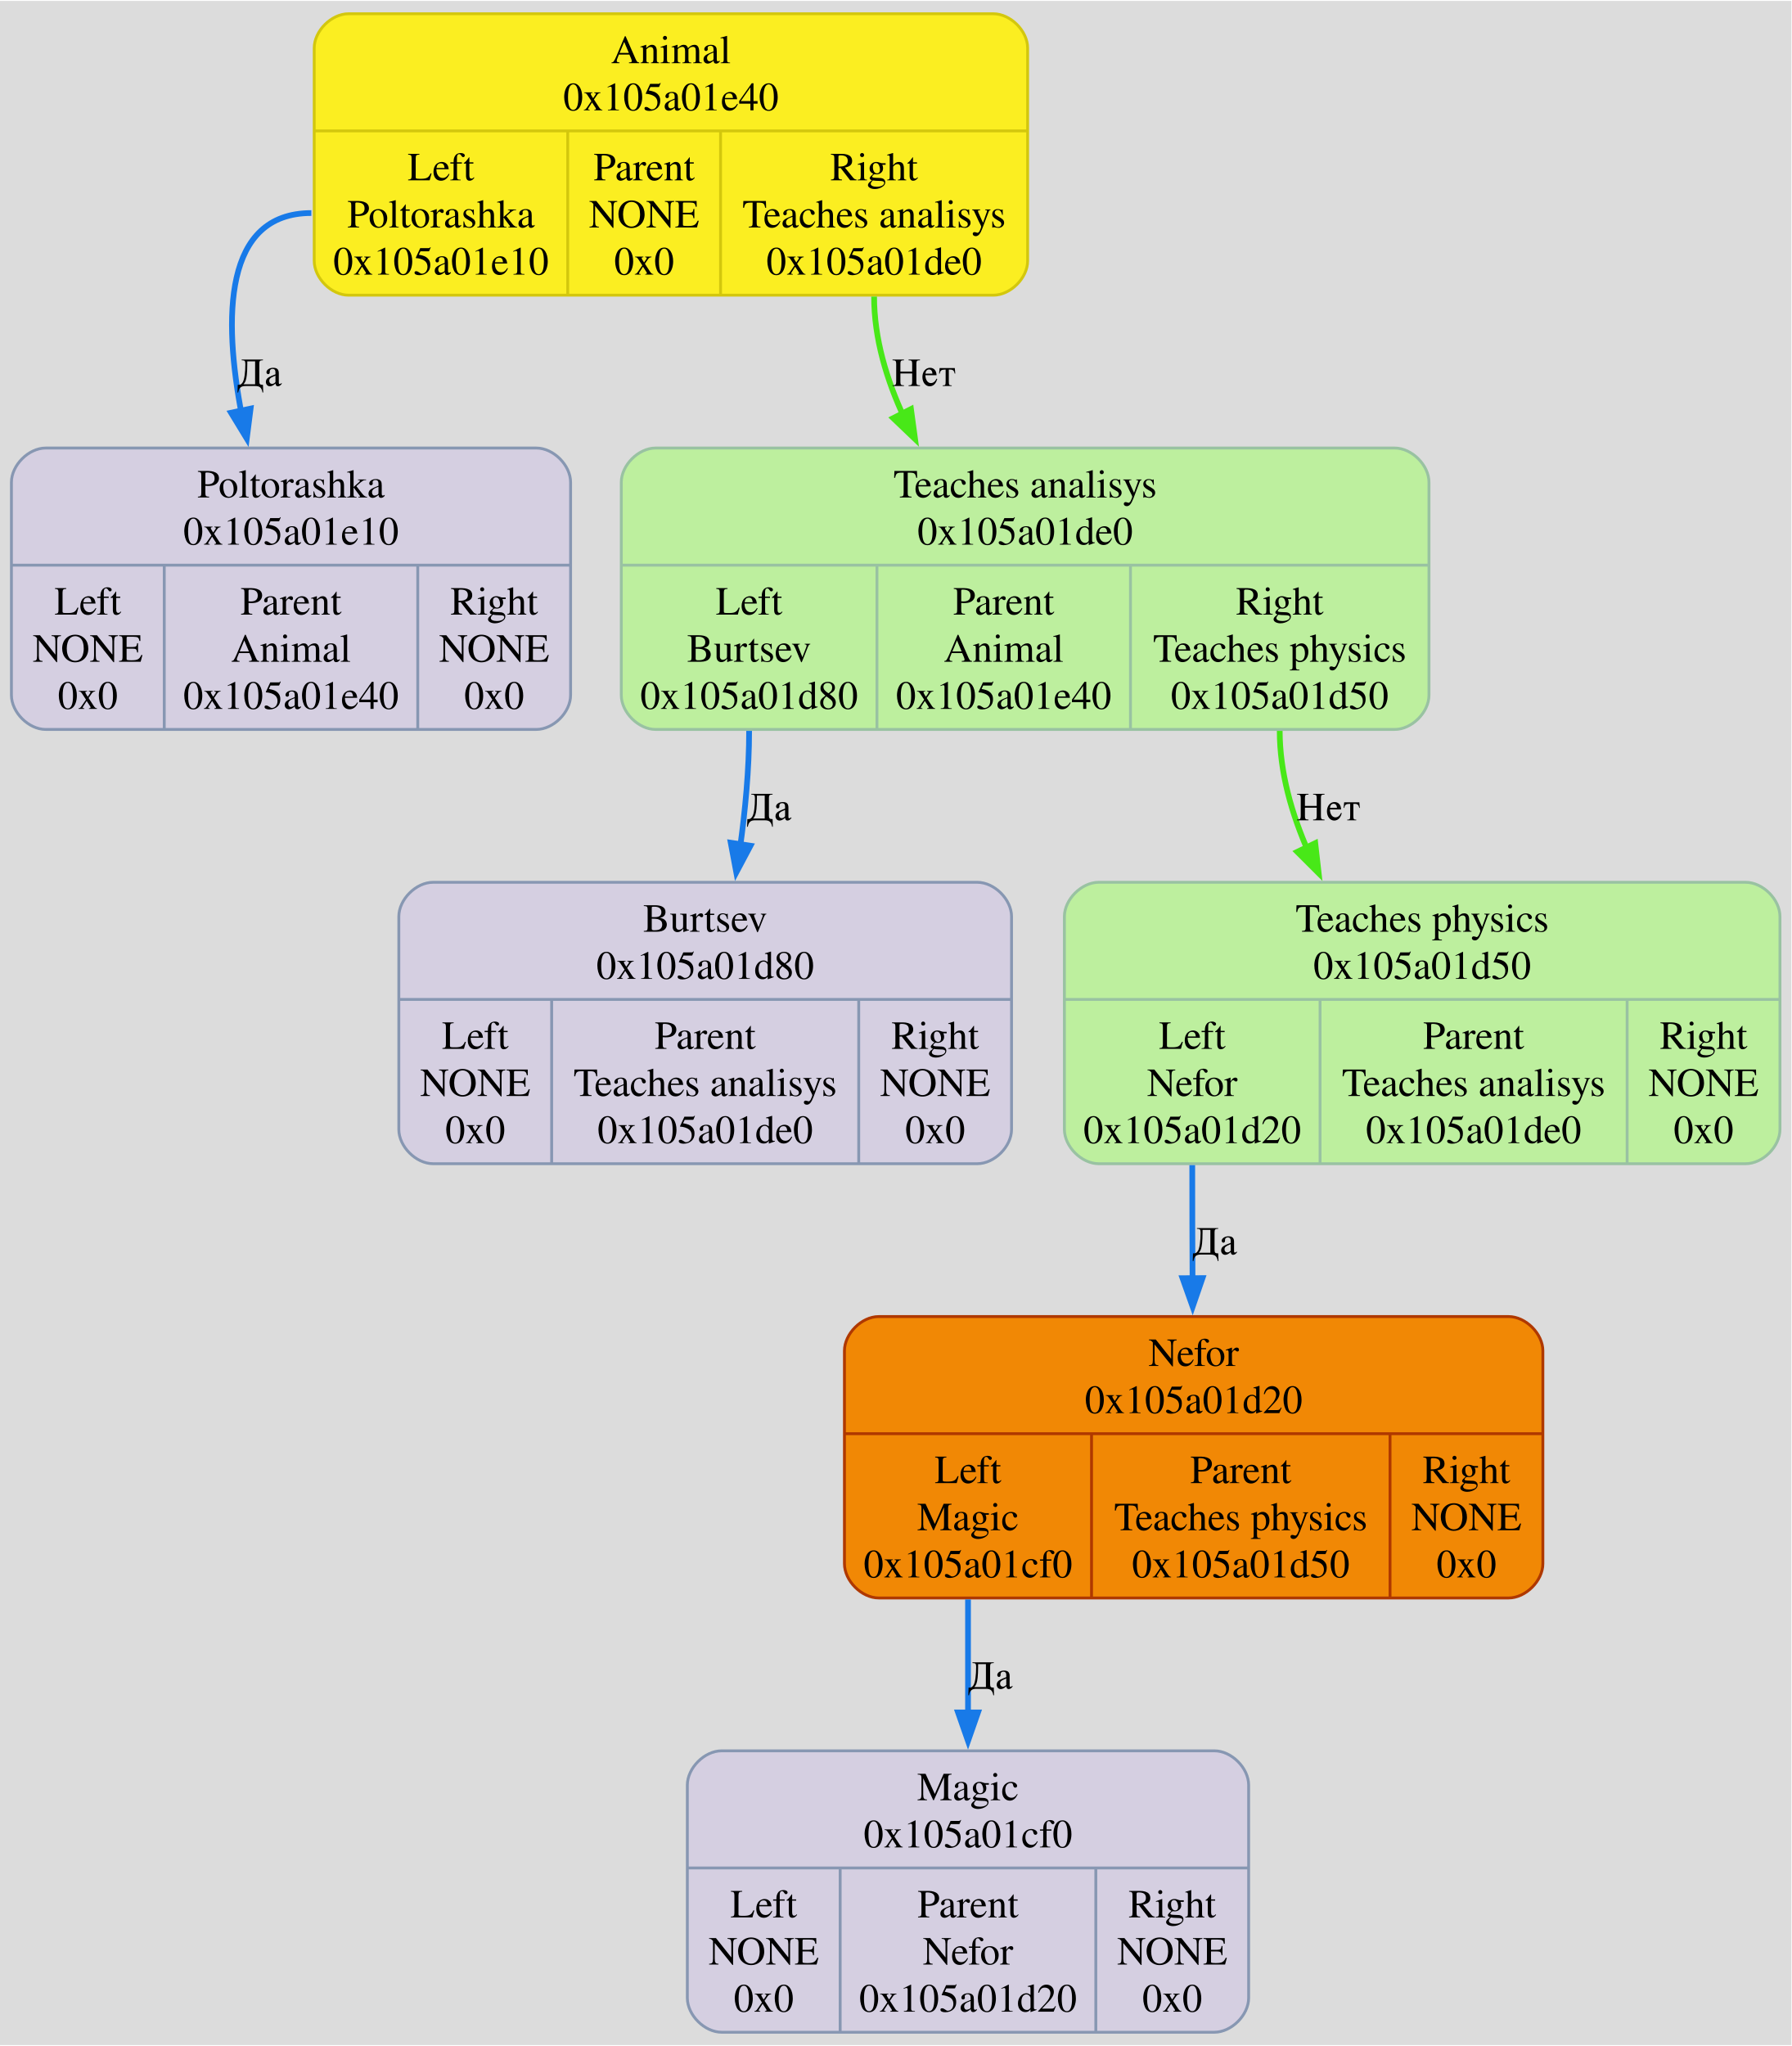
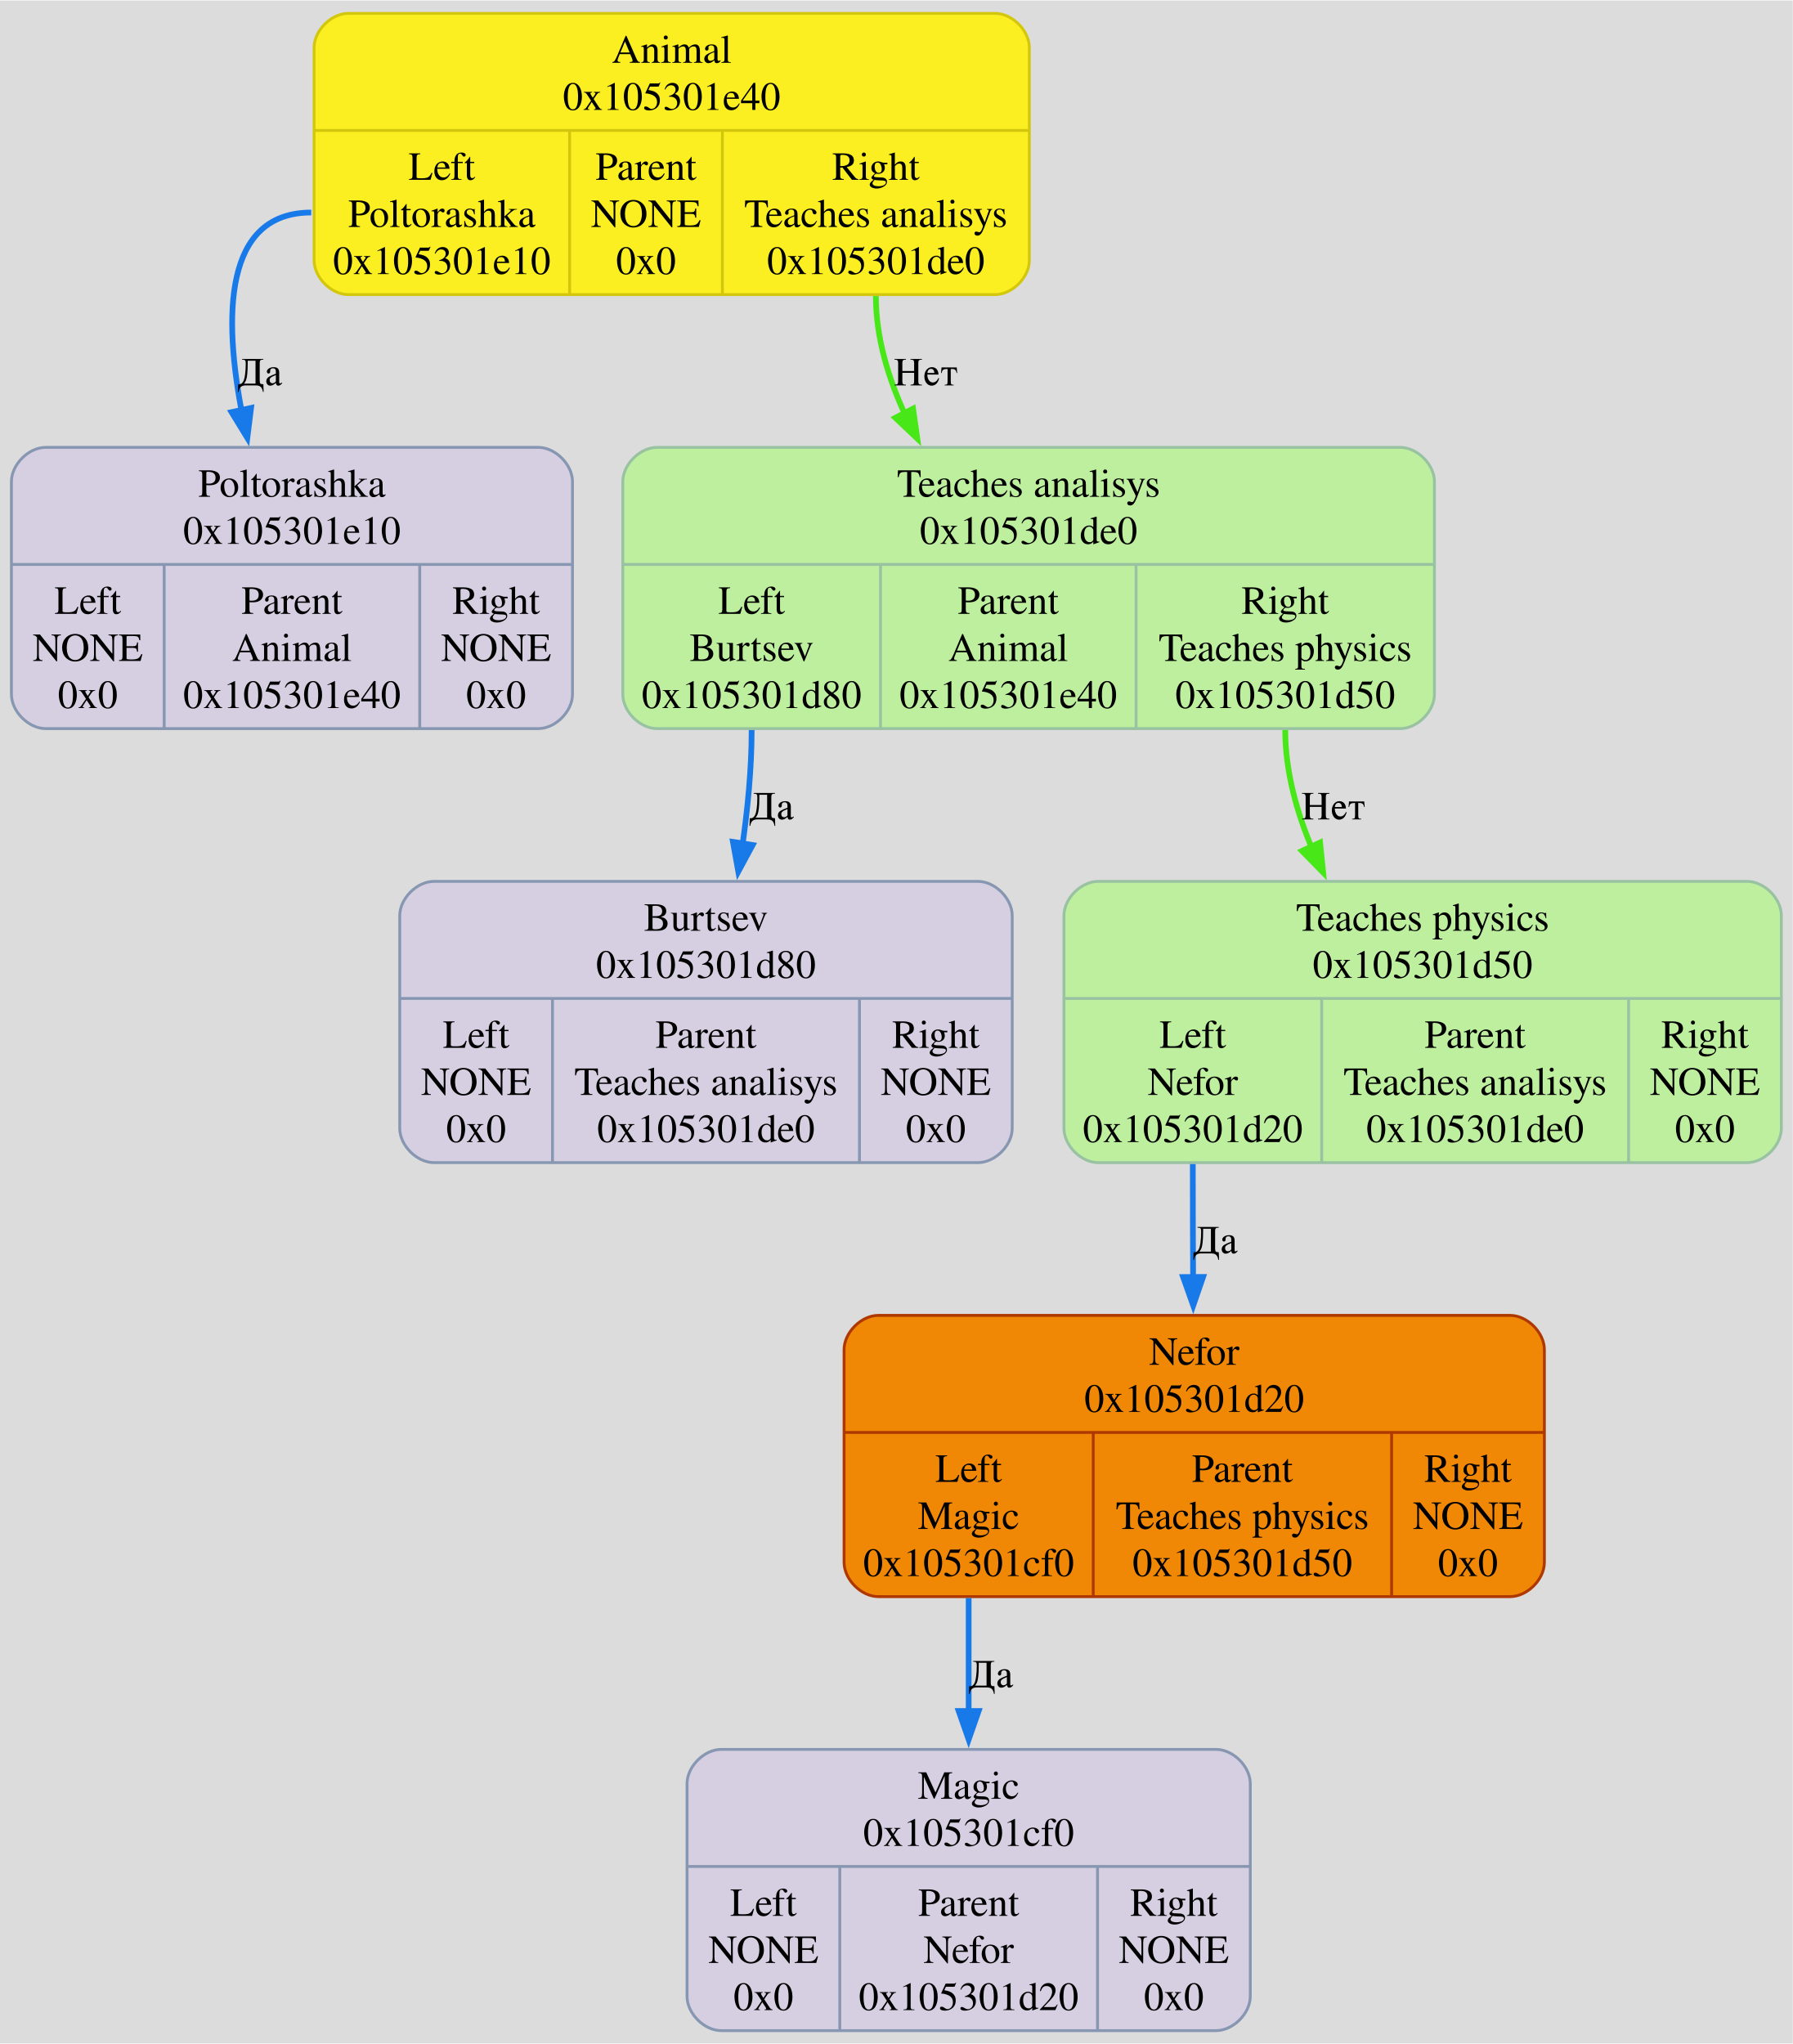
- <svg xmlns="http://www.w3.org/2000/svg" width="627pt" height="716pt" viewBox="0.00 0.00 627.12 715.50">
+ <svg xmlns="http://www.w3.org/2000/svg" width="628pt" height="716pt" viewBox="0.00 0.00 627.88 715.50">
  <g id="graph0" class="graph" transform="scale(1 1) rotate(0) translate(4 711.5)">
-     <polygon fill="#dcdcdc" stroke="none" points="-4,4 -4,-711.5 623.12,-711.5 623.12,4 -4,4" />
+     <polygon fill="#dcdcdc" stroke="none" points="-4,4 -4,-711.5 623.88,-711.5 623.88,4 -4,4" />
    <g id="node1" class="node">
-       <path fill="#fbee21" stroke="#d3c70d" d="M118,-608.5C118,-608.5 343.75,-608.5 343.75,-608.5 349.75,-608.5 355.75,-614.5 355.75,-620.5 355.75,-620.5 355.75,-695 355.75,-695 355.75,-701 349.75,-707 343.75,-707 343.75,-707 118,-707 118,-707 112,-707 106,-701 106,-695 106,-695 106,-620.5 106,-620.5 106,-614.5 112,-608.5 118,-608.5" />
-       <text text-anchor="middle" x="230.88" y="-689.7" font-family="Times,serif" font-size="14.00" fill="#000000">Animal</text>
-       <text text-anchor="middle" x="230.88" y="-673.2" font-family="Times,serif" font-size="14.00" fill="#000000">0x105a01e40</text>
-       <polyline fill="none" stroke="#d3c70d" points="106,-666 355.75,-666" />
-       <text text-anchor="middle" x="150.38" y="-648.7" font-family="Times,serif" font-size="14.00" fill="#000000">Left</text>
-       <text text-anchor="middle" x="150.38" y="-632.2" font-family="Times,serif" font-size="14.00" fill="#000000">Poltorashka</text>
-       <text text-anchor="middle" x="150.38" y="-615.7" font-family="Times,serif" font-size="14.00" fill="#000000">0x105a01e10</text>
-       <polyline fill="none" stroke="#d3c70d" points="194.75,-608.5 194.75,-666" />
-       <text text-anchor="middle" x="221.5" y="-648.7" font-family="Times,serif" font-size="14.00" fill="#000000">Parent</text>
-       <text text-anchor="middle" x="221.5" y="-632.2" font-family="Times,serif" font-size="14.00" fill="#000000">NONE</text>
-       <text text-anchor="middle" x="221.5" y="-615.7" font-family="Times,serif" font-size="14.00" fill="#000000">0x0</text>
-       <polyline fill="none" stroke="#d3c70d" points="248.25,-608.5 248.25,-666" />
-       <text text-anchor="middle" x="302" y="-648.7" font-family="Times,serif" font-size="14.00" fill="#000000">Right</text>
-       <text text-anchor="middle" x="302" y="-632.2" font-family="Times,serif" font-size="14.00" fill="#000000">Teaches analisys</text>
-       <text text-anchor="middle" x="302" y="-615.7" font-family="Times,serif" font-size="14.00" fill="#000000">0x105a01de0</text>
+       <path fill="#fbee21" stroke="#d3c70d" d="M118,-608.5C118,-608.5 344.5,-608.5 344.5,-608.5 350.5,-608.5 356.5,-614.5 356.5,-620.5 356.5,-620.5 356.5,-695 356.5,-695 356.5,-701 350.5,-707 344.5,-707 344.5,-707 118,-707 118,-707 112,-707 106,-701 106,-695 106,-695 106,-620.5 106,-620.5 106,-614.5 112,-608.5 118,-608.5" />
+       <text text-anchor="middle" x="231.25" y="-689.7" font-family="Times,serif" font-size="14.00" fill="#000000">Animal</text>
+       <text text-anchor="middle" x="231.25" y="-673.2" font-family="Times,serif" font-size="14.00" fill="#000000">0x105301e40</text>
+       <polyline fill="none" stroke="#d3c70d" points="106,-666 356.5,-666" />
+       <text text-anchor="middle" x="150.75" y="-648.7" font-family="Times,serif" font-size="14.00" fill="#000000">Left</text>
+       <text text-anchor="middle" x="150.75" y="-632.2" font-family="Times,serif" font-size="14.00" fill="#000000">Poltorashka</text>
+       <text text-anchor="middle" x="150.75" y="-615.7" font-family="Times,serif" font-size="14.00" fill="#000000">0x105301e10</text>
+       <polyline fill="none" stroke="#d3c70d" points="195.5,-608.5 195.5,-666" />
+       <text text-anchor="middle" x="222.25" y="-648.7" font-family="Times,serif" font-size="14.00" fill="#000000">Parent</text>
+       <text text-anchor="middle" x="222.25" y="-632.2" font-family="Times,serif" font-size="14.00" fill="#000000">NONE</text>
+       <text text-anchor="middle" x="222.25" y="-615.7" font-family="Times,serif" font-size="14.00" fill="#000000">0x0</text>
+       <polyline fill="none" stroke="#d3c70d" points="249,-608.5 249,-666" />
+       <text text-anchor="middle" x="302.75" y="-648.7" font-family="Times,serif" font-size="14.00" fill="#000000">Right</text>
+       <text text-anchor="middle" x="302.75" y="-632.2" font-family="Times,serif" font-size="14.00" fill="#000000">Teaches analisys</text>
+       <text text-anchor="middle" x="302.75" y="-615.7" font-family="Times,serif" font-size="14.00" fill="#000000">0x105301de0</text>
    </g>
    <g id="node2" class="node">
-       <path fill="#d5cfe1" stroke="#8797b2" d="M12,-456.5C12,-456.5 183.75,-456.5 183.75,-456.5 189.75,-456.5 195.75,-462.5 195.75,-468.5 195.75,-468.5 195.75,-543 195.75,-543 195.75,-549 189.75,-555 183.75,-555 183.75,-555 12,-555 12,-555 6,-555 0,-549 0,-543 0,-543 0,-468.5 0,-468.5 0,-462.5 6,-456.5 12,-456.5" />
-       <text text-anchor="middle" x="97.88" y="-537.7" font-family="Times,serif" font-size="14.00" fill="#000000">Poltorashka</text>
-       <text text-anchor="middle" x="97.88" y="-521.2" font-family="Times,serif" font-size="14.00" fill="#000000">0x105a01e10</text>
-       <polyline fill="none" stroke="#8797b2" points="0,-514 195.75,-514" />
+       <path fill="#d5cfe1" stroke="#8797b2" d="M12,-456.5C12,-456.5 184.5,-456.5 184.5,-456.5 190.5,-456.5 196.5,-462.5 196.5,-468.5 196.5,-468.5 196.5,-543 196.5,-543 196.5,-549 190.5,-555 184.5,-555 184.5,-555 12,-555 12,-555 6,-555 0,-549 0,-543 0,-543 0,-468.5 0,-468.5 0,-462.5 6,-456.5 12,-456.5" />
+       <text text-anchor="middle" x="98.25" y="-537.7" font-family="Times,serif" font-size="14.00" fill="#000000">Poltorashka</text>
+       <text text-anchor="middle" x="98.25" y="-521.2" font-family="Times,serif" font-size="14.00" fill="#000000">0x105301e10</text>
+       <polyline fill="none" stroke="#8797b2" points="0,-514 196.5,-514" />
      <text text-anchor="middle" x="26.75" y="-496.7" font-family="Times,serif" font-size="14.00" fill="#000000">Left</text>
      <text text-anchor="middle" x="26.75" y="-480.2" font-family="Times,serif" font-size="14.00" fill="#000000">NONE</text>
      <text text-anchor="middle" x="26.75" y="-463.7" font-family="Times,serif" font-size="14.00" fill="#000000">0x0</text>
      <polyline fill="none" stroke="#8797b2" points="53.5,-456.5 53.5,-514" />
-       <text text-anchor="middle" x="97.88" y="-496.7" font-family="Times,serif" font-size="14.00" fill="#000000">Parent</text>
-       <text text-anchor="middle" x="97.88" y="-480.2" font-family="Times,serif" font-size="14.00" fill="#000000">Animal</text>
-       <text text-anchor="middle" x="97.88" y="-463.7" font-family="Times,serif" font-size="14.00" fill="#000000">0x105a01e40</text>
-       <polyline fill="none" stroke="#8797b2" points="142.25,-456.5 142.25,-514" />
-       <text text-anchor="middle" x="169" y="-496.7" font-family="Times,serif" font-size="14.00" fill="#000000">Right</text>
-       <text text-anchor="middle" x="169" y="-480.2" font-family="Times,serif" font-size="14.00" fill="#000000">NONE</text>
-       <text text-anchor="middle" x="169" y="-463.7" font-family="Times,serif" font-size="14.00" fill="#000000">0x0</text>
+       <text text-anchor="middle" x="98.25" y="-496.7" font-family="Times,serif" font-size="14.00" fill="#000000">Parent</text>
+       <text text-anchor="middle" x="98.25" y="-480.2" font-family="Times,serif" font-size="14.00" fill="#000000">Animal</text>
+       <text text-anchor="middle" x="98.25" y="-463.7" font-family="Times,serif" font-size="14.00" fill="#000000">0x105301e40</text>
+       <polyline fill="none" stroke="#8797b2" points="143,-456.5 143,-514" />
+       <text text-anchor="middle" x="169.75" y="-496.7" font-family="Times,serif" font-size="14.00" fill="#000000">Right</text>
+       <text text-anchor="middle" x="169.75" y="-480.2" font-family="Times,serif" font-size="14.00" fill="#000000">NONE</text>
+       <text text-anchor="middle" x="169.75" y="-463.7" font-family="Times,serif" font-size="14.00" fill="#000000">0x0</text>
    </g>
    <g id="edge1" class="edge">
-       <path fill="none" stroke="#187ae8" stroke-width="2" d="M105,-637.25C74.29,-637.25 74.06,-600.77 80.67,-566.38" />
-       <polygon fill="#187ae8" stroke="#187ae8" stroke-width="2" points="83.73,-568.81 82.39,-558.3 76.88,-567.35 83.73,-568.81" />
-       <text text-anchor="middle" x="86.91" y="-576.7" font-family="Times,serif" font-size="14.00">Да</text>
+       <path fill="none" stroke="#187ae8" stroke-width="2" d="M105,-637.25C74.29,-637.25 74.17,-600.77 80.87,-566.38" />
+       <polygon fill="#187ae8" stroke="#187ae8" stroke-width="2" points="83.93,-568.82 82.62,-558.3 77.09,-567.34 83.93,-568.82" />
+       <text text-anchor="middle" x="87.09" y="-576.7" font-family="Times,serif" font-size="14.00">Да</text>
    </g>
    <g id="node4" class="node">
-       <path fill="#bdef9e" stroke="#99c2a2" d="M225.5,-456.5C225.5,-456.5 484.25,-456.5 484.25,-456.5 490.25,-456.5 496.25,-462.5 496.25,-468.5 496.25,-468.5 496.25,-543 496.25,-543 496.25,-549 490.25,-555 484.25,-555 484.25,-555 225.5,-555 225.5,-555 219.5,-555 213.5,-549 213.5,-543 213.5,-543 213.5,-468.5 213.5,-468.5 213.5,-462.5 219.5,-456.5 225.5,-456.5" />
-       <text text-anchor="middle" x="354.88" y="-537.7" font-family="Times,serif" font-size="14.00" fill="#000000">Teaches analisys</text>
-       <text text-anchor="middle" x="354.88" y="-521.2" font-family="Times,serif" font-size="14.00" fill="#000000">0x105a01de0</text>
-       <polyline fill="none" stroke="#99c2a2" points="213.5,-514 496.25,-514" />
-       <text text-anchor="middle" x="258.25" y="-496.7" font-family="Times,serif" font-size="14.00" fill="#000000">Left</text>
-       <text text-anchor="middle" x="258.25" y="-480.2" font-family="Times,serif" font-size="14.00" fill="#000000">Burtsev</text>
-       <text text-anchor="middle" x="258.25" y="-463.7" font-family="Times,serif" font-size="14.00" fill="#000000">0x105a01d80</text>
-       <polyline fill="none" stroke="#99c2a2" points="303,-456.5 303,-514" />
-       <text text-anchor="middle" x="347.38" y="-496.7" font-family="Times,serif" font-size="14.00" fill="#000000">Parent</text>
-       <text text-anchor="middle" x="347.38" y="-480.2" font-family="Times,serif" font-size="14.00" fill="#000000">Animal</text>
-       <text text-anchor="middle" x="347.38" y="-463.7" font-family="Times,serif" font-size="14.00" fill="#000000">0x105a01e40</text>
-       <polyline fill="none" stroke="#99c2a2" points="391.75,-456.5 391.75,-514" />
-       <text text-anchor="middle" x="444" y="-496.7" font-family="Times,serif" font-size="14.00" fill="#000000">Right</text>
-       <text text-anchor="middle" x="444" y="-480.2" font-family="Times,serif" font-size="14.00" fill="#000000">Teaches physics</text>
-       <text text-anchor="middle" x="444" y="-463.7" font-family="Times,serif" font-size="14.00" fill="#000000">0x105a01d50</text>
+       <path fill="#bdef9e" stroke="#99c2a2" d="M226.12,-456.5C226.12,-456.5 486.38,-456.5 486.38,-456.5 492.38,-456.5 498.38,-462.5 498.38,-468.5 498.38,-468.5 498.38,-543 498.38,-543 498.38,-549 492.38,-555 486.38,-555 486.38,-555 226.12,-555 226.12,-555 220.12,-555 214.12,-549 214.12,-543 214.12,-543 214.12,-468.5 214.12,-468.5 214.12,-462.5 220.12,-456.5 226.12,-456.5" />
+       <text text-anchor="middle" x="356.25" y="-537.7" font-family="Times,serif" font-size="14.00" fill="#000000">Teaches analisys</text>
+       <text text-anchor="middle" x="356.25" y="-521.2" font-family="Times,serif" font-size="14.00" fill="#000000">0x105301de0</text>
+       <polyline fill="none" stroke="#99c2a2" points="214.12,-514 498.38,-514" />
+       <text text-anchor="middle" x="259.25" y="-496.7" font-family="Times,serif" font-size="14.00" fill="#000000">Left</text>
+       <text text-anchor="middle" x="259.25" y="-480.2" font-family="Times,serif" font-size="14.00" fill="#000000">Burtsev</text>
+       <text text-anchor="middle" x="259.25" y="-463.7" font-family="Times,serif" font-size="14.00" fill="#000000">0x105301d80</text>
+       <polyline fill="none" stroke="#99c2a2" points="304.38,-456.5 304.38,-514" />
+       <text text-anchor="middle" x="349.12" y="-496.7" font-family="Times,serif" font-size="14.00" fill="#000000">Parent</text>
+       <text text-anchor="middle" x="349.12" y="-480.2" font-family="Times,serif" font-size="14.00" fill="#000000">Animal</text>
+       <text text-anchor="middle" x="349.12" y="-463.7" font-family="Times,serif" font-size="14.00" fill="#000000">0x105301e40</text>
+       <polyline fill="none" stroke="#99c2a2" points="393.88,-456.5 393.88,-514" />
+       <text text-anchor="middle" x="446.12" y="-496.7" font-family="Times,serif" font-size="14.00" fill="#000000">Right</text>
+       <text text-anchor="middle" x="446.12" y="-480.2" font-family="Times,serif" font-size="14.00" fill="#000000">Teaches physics</text>
+       <text text-anchor="middle" x="446.12" y="-463.7" font-family="Times,serif" font-size="14.00" fill="#000000">0x105301d50</text>
    </g>
    <g id="edge6" class="edge">
-       <path fill="none" stroke="#48e818" stroke-width="2" d="M302,-608C302,-593.38 306.38,-578.79 312.63,-565.42" />
-       <polygon fill="#48e818" stroke="#48e818" stroke-width="2" points="314.91,-568.64 316.34,-558.14 308.68,-565.46 314.91,-568.64" />
-       <text text-anchor="middle" x="319.43" y="-576.7" font-family="Times,serif" font-size="14.00">Нет</text>
+       <path fill="none" stroke="#48e818" stroke-width="2" d="M302.75,-608C302.75,-593.35 307.19,-578.74 313.5,-565.36" />
+       <polygon fill="#48e818" stroke="#48e818" stroke-width="2" points="315.78,-568.57 317.27,-558.08 309.56,-565.36 315.78,-568.57" />
+       <text text-anchor="middle" x="320.25" y="-576.7" font-family="Times,serif" font-size="14.00">Нет</text>
    </g>
    <g id="node3" class="node">
-       <path fill="#f18805" stroke="#af3800" d="M303.62,-152.5C303.62,-152.5 524.12,-152.5 524.12,-152.5 530.12,-152.5 536.12,-158.5 536.12,-164.5 536.12,-164.5 536.12,-239 536.12,-239 536.12,-245 530.12,-251 524.12,-251 524.12,-251 303.62,-251 303.62,-251 297.62,-251 291.62,-245 291.62,-239 291.62,-239 291.62,-164.5 291.62,-164.5 291.62,-158.5 297.62,-152.5 303.62,-152.5" />
-       <text text-anchor="middle" x="413.88" y="-233.7" font-family="Times,serif" font-size="14.00" fill="#000000">Nefor</text>
-       <text text-anchor="middle" x="413.88" y="-217.2" font-family="Times,serif" font-size="14.00" fill="#000000">0x105a01d20</text>
-       <polyline fill="none" stroke="#af3800" points="291.62,-210 536.12,-210" />
-       <text text-anchor="middle" x="334.88" y="-192.7" font-family="Times,serif" font-size="14.00" fill="#000000">Left</text>
-       <text text-anchor="middle" x="334.88" y="-176.2" font-family="Times,serif" font-size="14.00" fill="#000000">Magic</text>
-       <text text-anchor="middle" x="334.88" y="-159.7" font-family="Times,serif" font-size="14.00" fill="#000000">0x105a01cf0</text>
-       <polyline fill="none" stroke="#af3800" points="378.12,-152.5 378.12,-210" />
-       <text text-anchor="middle" x="430.38" y="-192.7" font-family="Times,serif" font-size="14.00" fill="#000000">Parent</text>
-       <text text-anchor="middle" x="430.38" y="-176.2" font-family="Times,serif" font-size="14.00" fill="#000000">Teaches physics</text>
-       <text text-anchor="middle" x="430.38" y="-159.7" font-family="Times,serif" font-size="14.00" fill="#000000">0x105a01d50</text>
-       <polyline fill="none" stroke="#af3800" points="482.62,-152.5 482.62,-210" />
-       <text text-anchor="middle" x="509.38" y="-192.7" font-family="Times,serif" font-size="14.00" fill="#000000">Right</text>
-       <text text-anchor="middle" x="509.38" y="-176.2" font-family="Times,serif" font-size="14.00" fill="#000000">NONE</text>
-       <text text-anchor="middle" x="509.38" y="-159.7" font-family="Times,serif" font-size="14.00" fill="#000000">0x0</text>
+       <path fill="#f18805" stroke="#af3800" d="M303.62,-152.5C303.62,-152.5 524.88,-152.5 524.88,-152.5 530.88,-152.5 536.88,-158.5 536.88,-164.5 536.88,-164.5 536.88,-239 536.88,-239 536.88,-245 530.88,-251 524.88,-251 524.88,-251 303.62,-251 303.62,-251 297.62,-251 291.62,-245 291.62,-239 291.62,-239 291.62,-164.5 291.62,-164.5 291.62,-158.5 297.62,-152.5 303.62,-152.5" />
+       <text text-anchor="middle" x="414.25" y="-233.7" font-family="Times,serif" font-size="14.00" fill="#000000">Nefor</text>
+       <text text-anchor="middle" x="414.25" y="-217.2" font-family="Times,serif" font-size="14.00" fill="#000000">0x105301d20</text>
+       <polyline fill="none" stroke="#af3800" points="291.62,-210 536.88,-210" />
+       <text text-anchor="middle" x="335.25" y="-192.7" font-family="Times,serif" font-size="14.00" fill="#000000">Left</text>
+       <text text-anchor="middle" x="335.25" y="-176.2" font-family="Times,serif" font-size="14.00" fill="#000000">Magic</text>
+       <text text-anchor="middle" x="335.25" y="-159.7" font-family="Times,serif" font-size="14.00" fill="#000000">0x105301cf0</text>
+       <polyline fill="none" stroke="#af3800" points="378.88,-152.5 378.88,-210" />
+       <text text-anchor="middle" x="431.12" y="-192.7" font-family="Times,serif" font-size="14.00" fill="#000000">Parent</text>
+       <text text-anchor="middle" x="431.12" y="-176.2" font-family="Times,serif" font-size="14.00" fill="#000000">Teaches physics</text>
+       <text text-anchor="middle" x="431.12" y="-159.7" font-family="Times,serif" font-size="14.00" fill="#000000">0x105301d50</text>
+       <polyline fill="none" stroke="#af3800" points="483.38,-152.5 483.38,-210" />
+       <text text-anchor="middle" x="510.12" y="-192.7" font-family="Times,serif" font-size="14.00" fill="#000000">Right</text>
+       <text text-anchor="middle" x="510.12" y="-176.2" font-family="Times,serif" font-size="14.00" fill="#000000">NONE</text>
+       <text text-anchor="middle" x="510.12" y="-159.7" font-family="Times,serif" font-size="14.00" fill="#000000">0x0</text>
    </g>
    <g id="node7" class="node">
-       <path fill="#d5cfe1" stroke="#8797b2" d="M248.62,-0.5C248.62,-0.5 421.12,-0.5 421.12,-0.5 427.12,-0.5 433.12,-6.5 433.12,-12.5 433.12,-12.5 433.12,-87 433.12,-87 433.12,-93 427.12,-99 421.12,-99 421.12,-99 248.62,-99 248.62,-99 242.62,-99 236.62,-93 236.62,-87 236.62,-87 236.62,-12.5 236.62,-12.5 236.62,-6.5 242.62,-0.5 248.62,-0.5" />
-       <text text-anchor="middle" x="334.88" y="-81.7" font-family="Times,serif" font-size="14.00" fill="#000000">Magic</text>
-       <text text-anchor="middle" x="334.88" y="-65.2" font-family="Times,serif" font-size="14.00" fill="#000000">0x105a01cf0</text>
-       <polyline fill="none" stroke="#8797b2" points="236.62,-58 433.12,-58" />
+       <path fill="#d5cfe1" stroke="#8797b2" d="M248.62,-0.5C248.62,-0.5 421.88,-0.5 421.88,-0.5 427.88,-0.5 433.88,-6.5 433.88,-12.5 433.88,-12.5 433.88,-87 433.88,-87 433.88,-93 427.88,-99 421.88,-99 421.88,-99 248.62,-99 248.62,-99 242.62,-99 236.62,-93 236.62,-87 236.62,-87 236.62,-12.5 236.62,-12.5 236.62,-6.5 242.62,-0.5 248.62,-0.5" />
+       <text text-anchor="middle" x="335.25" y="-81.7" font-family="Times,serif" font-size="14.00" fill="#000000">Magic</text>
+       <text text-anchor="middle" x="335.25" y="-65.2" font-family="Times,serif" font-size="14.00" fill="#000000">0x105301cf0</text>
+       <polyline fill="none" stroke="#8797b2" points="236.62,-58 433.88,-58" />
      <text text-anchor="middle" x="263.38" y="-40.7" font-family="Times,serif" font-size="14.00" fill="#000000">Left</text>
      <text text-anchor="middle" x="263.38" y="-24.2" font-family="Times,serif" font-size="14.00" fill="#000000">NONE</text>
      <text text-anchor="middle" x="263.38" y="-7.7" font-family="Times,serif" font-size="14.00" fill="#000000">0x0</text>
      <polyline fill="none" stroke="#8797b2" points="290.12,-0.5 290.12,-58" />
-       <text text-anchor="middle" x="334.88" y="-40.7" font-family="Times,serif" font-size="14.00" fill="#000000">Parent</text>
-       <text text-anchor="middle" x="334.88" y="-24.2" font-family="Times,serif" font-size="14.00" fill="#000000">Nefor</text>
-       <text text-anchor="middle" x="334.88" y="-7.7" font-family="Times,serif" font-size="14.00" fill="#000000">0x105a01d20</text>
-       <polyline fill="none" stroke="#8797b2" points="379.62,-0.5 379.62,-58" />
-       <text text-anchor="middle" x="406.38" y="-40.7" font-family="Times,serif" font-size="14.00" fill="#000000">Right</text>
-       <text text-anchor="middle" x="406.38" y="-24.2" font-family="Times,serif" font-size="14.00" fill="#000000">NONE</text>
-       <text text-anchor="middle" x="406.38" y="-7.7" font-family="Times,serif" font-size="14.00" fill="#000000">0x0</text>
+       <text text-anchor="middle" x="335.25" y="-40.7" font-family="Times,serif" font-size="14.00" fill="#000000">Parent</text>
+       <text text-anchor="middle" x="335.25" y="-24.2" font-family="Times,serif" font-size="14.00" fill="#000000">Nefor</text>
+       <text text-anchor="middle" x="335.25" y="-7.7" font-family="Times,serif" font-size="14.00" fill="#000000">0x105301d20</text>
+       <polyline fill="none" stroke="#8797b2" points="380.38,-0.5 380.38,-58" />
+       <text text-anchor="middle" x="407.12" y="-40.7" font-family="Times,serif" font-size="14.00" fill="#000000">Right</text>
+       <text text-anchor="middle" x="407.12" y="-24.2" font-family="Times,serif" font-size="14.00" fill="#000000">NONE</text>
+       <text text-anchor="middle" x="407.12" y="-7.7" font-family="Times,serif" font-size="14.00" fill="#000000">0x0</text>
    </g>
    <g id="edge4" class="edge">
-       <path fill="none" stroke="#187ae8" stroke-width="2" d="M334.88,-152C334.88,-138.61 334.88,-124.22 334.88,-110.62" />
-       <polygon fill="#187ae8" stroke="#187ae8" stroke-width="2" points="338.38,-112.44 334.88,-102.44 331.38,-112.44 338.38,-112.44" />
-       <text text-anchor="middle" x="342.75" y="-120.7" font-family="Times,serif" font-size="14.00">Да</text>
+       <path fill="none" stroke="#187ae8" stroke-width="2" d="M335.25,-152C335.25,-138.61 335.25,-124.22 335.25,-110.62" />
+       <polygon fill="#187ae8" stroke="#187ae8" stroke-width="2" points="338.75,-112.44 335.25,-102.44 331.75,-112.44 338.75,-112.44" />
+       <text text-anchor="middle" x="343.12" y="-120.7" font-family="Times,serif" font-size="14.00">Да</text>
    </g>
    <g id="node5" class="node">
-       <path fill="#d5cfe1" stroke="#8797b2" d="M147.62,-304.5C147.62,-304.5 338.12,-304.5 338.12,-304.5 344.12,-304.5 350.12,-310.5 350.12,-316.5 350.12,-316.5 350.12,-391 350.12,-391 350.12,-397 344.12,-403 338.12,-403 338.12,-403 147.62,-403 147.62,-403 141.62,-403 135.62,-397 135.62,-391 135.62,-391 135.62,-316.5 135.62,-316.5 135.62,-310.5 141.62,-304.5 147.62,-304.5" />
-       <text text-anchor="middle" x="242.88" y="-385.7" font-family="Times,serif" font-size="14.00" fill="#000000">Burtsev</text>
-       <text text-anchor="middle" x="242.88" y="-369.2" font-family="Times,serif" font-size="14.00" fill="#000000">0x105a01d80</text>
-       <polyline fill="none" stroke="#8797b2" points="135.62,-362 350.12,-362" />
-       <text text-anchor="middle" x="162.38" y="-344.7" font-family="Times,serif" font-size="14.00" fill="#000000">Left</text>
-       <text text-anchor="middle" x="162.38" y="-328.2" font-family="Times,serif" font-size="14.00" fill="#000000">NONE</text>
-       <text text-anchor="middle" x="162.38" y="-311.7" font-family="Times,serif" font-size="14.00" fill="#000000">0x0</text>
-       <polyline fill="none" stroke="#8797b2" points="189.12,-304.5 189.12,-362" />
-       <text text-anchor="middle" x="242.88" y="-344.7" font-family="Times,serif" font-size="14.00" fill="#000000">Parent</text>
-       <text text-anchor="middle" x="242.88" y="-328.2" font-family="Times,serif" font-size="14.00" fill="#000000">Teaches analisys</text>
-       <text text-anchor="middle" x="242.88" y="-311.7" font-family="Times,serif" font-size="14.00" fill="#000000">0x105a01de0</text>
-       <polyline fill="none" stroke="#8797b2" points="296.62,-304.5 296.62,-362" />
-       <text text-anchor="middle" x="323.38" y="-344.7" font-family="Times,serif" font-size="14.00" fill="#000000">Right</text>
-       <text text-anchor="middle" x="323.38" y="-328.2" font-family="Times,serif" font-size="14.00" fill="#000000">NONE</text>
-       <text text-anchor="middle" x="323.38" y="-311.7" font-family="Times,serif" font-size="14.00" fill="#000000">0x0</text>
+       <path fill="#d5cfe1" stroke="#8797b2" d="M148,-304.5C148,-304.5 338.5,-304.5 338.5,-304.5 344.5,-304.5 350.5,-310.5 350.5,-316.5 350.5,-316.5 350.5,-391 350.5,-391 350.5,-397 344.5,-403 338.5,-403 338.5,-403 148,-403 148,-403 142,-403 136,-397 136,-391 136,-391 136,-316.5 136,-316.5 136,-310.5 142,-304.5 148,-304.5" />
+       <text text-anchor="middle" x="243.25" y="-385.7" font-family="Times,serif" font-size="14.00" fill="#000000">Burtsev</text>
+       <text text-anchor="middle" x="243.25" y="-369.2" font-family="Times,serif" font-size="14.00" fill="#000000">0x105301d80</text>
+       <polyline fill="none" stroke="#8797b2" points="136,-362 350.5,-362" />
+       <text text-anchor="middle" x="162.75" y="-344.7" font-family="Times,serif" font-size="14.00" fill="#000000">Left</text>
+       <text text-anchor="middle" x="162.75" y="-328.2" font-family="Times,serif" font-size="14.00" fill="#000000">NONE</text>
+       <text text-anchor="middle" x="162.75" y="-311.7" font-family="Times,serif" font-size="14.00" fill="#000000">0x0</text>
+       <polyline fill="none" stroke="#8797b2" points="189.5,-304.5 189.5,-362" />
+       <text text-anchor="middle" x="243.25" y="-344.7" font-family="Times,serif" font-size="14.00" fill="#000000">Parent</text>
+       <text text-anchor="middle" x="243.25" y="-328.2" font-family="Times,serif" font-size="14.00" fill="#000000">Teaches analisys</text>
+       <text text-anchor="middle" x="243.25" y="-311.7" font-family="Times,serif" font-size="14.00" fill="#000000">0x105301de0</text>
+       <polyline fill="none" stroke="#8797b2" points="297,-304.5 297,-362" />
+       <text text-anchor="middle" x="323.75" y="-344.7" font-family="Times,serif" font-size="14.00" fill="#000000">Right</text>
+       <text text-anchor="middle" x="323.75" y="-328.2" font-family="Times,serif" font-size="14.00" fill="#000000">NONE</text>
+       <text text-anchor="middle" x="323.75" y="-311.7" font-family="Times,serif" font-size="14.00" fill="#000000">0x0</text>
    </g>
    <g id="edge2" class="edge">
-       <path fill="none" stroke="#187ae8" stroke-width="2" d="M258.25,-456C258.25,-442.53 256.9,-428.16 255.01,-414.6" />
-       <polygon fill="#187ae8" stroke="#187ae8" stroke-width="2" points="258.73,-415.8 253.76,-406.44 251.81,-416.85 258.73,-415.8" />
-       <text text-anchor="middle" x="265.31" y="-424.7" font-family="Times,serif" font-size="14.00">Да</text>
+       <path fill="none" stroke="#187ae8" stroke-width="2" d="M259.25,-456C259.25,-442.51 257.85,-428.14 255.87,-414.58" />
+       <polygon fill="#187ae8" stroke="#187ae8" stroke-width="2" points="259.6,-415.74 254.57,-406.42 252.69,-416.84 259.6,-415.74" />
+       <text text-anchor="middle" x="266.27" y="-424.7" font-family="Times,serif" font-size="14.00">Да</text>
    </g>
    <g id="node6" class="node">
-       <path fill="#bdef9e" stroke="#99c2a2" d="M380.62,-304.5C380.62,-304.5 607.12,-304.5 607.12,-304.5 613.12,-304.5 619.12,-310.5 619.12,-316.5 619.12,-316.5 619.12,-391 619.12,-391 619.12,-397 613.12,-403 607.12,-403 607.12,-403 380.62,-403 380.62,-403 374.62,-403 368.62,-397 368.62,-391 368.62,-391 368.62,-316.5 368.62,-316.5 368.62,-310.5 374.62,-304.5 380.62,-304.5" />
-       <text text-anchor="middle" x="493.88" y="-385.7" font-family="Times,serif" font-size="14.00" fill="#000000">Teaches physics</text>
-       <text text-anchor="middle" x="493.88" y="-369.2" font-family="Times,serif" font-size="14.00" fill="#000000">0x105a01d50</text>
-       <polyline fill="none" stroke="#99c2a2" points="368.62,-362 619.12,-362" />
-       <text text-anchor="middle" x="413.38" y="-344.7" font-family="Times,serif" font-size="14.00" fill="#000000">Left</text>
-       <text text-anchor="middle" x="413.38" y="-328.2" font-family="Times,serif" font-size="14.00" fill="#000000">Nefor</text>
-       <text text-anchor="middle" x="413.38" y="-311.7" font-family="Times,serif" font-size="14.00" fill="#000000">0x105a01d20</text>
-       <polyline fill="none" stroke="#99c2a2" points="458.12,-304.5 458.12,-362" />
-       <text text-anchor="middle" x="511.88" y="-344.7" font-family="Times,serif" font-size="14.00" fill="#000000">Parent</text>
-       <text text-anchor="middle" x="511.88" y="-328.2" font-family="Times,serif" font-size="14.00" fill="#000000">Teaches analisys</text>
-       <text text-anchor="middle" x="511.88" y="-311.7" font-family="Times,serif" font-size="14.00" fill="#000000">0x105a01de0</text>
-       <polyline fill="none" stroke="#99c2a2" points="565.62,-304.5 565.62,-362" />
-       <text text-anchor="middle" x="592.38" y="-344.7" font-family="Times,serif" font-size="14.00" fill="#000000">Right</text>
-       <text text-anchor="middle" x="592.38" y="-328.2" font-family="Times,serif" font-size="14.00" fill="#000000">NONE</text>
-       <text text-anchor="middle" x="592.38" y="-311.7" font-family="Times,serif" font-size="14.00" fill="#000000">0x0</text>
+       <path fill="#bdef9e" stroke="#99c2a2" d="M380.62,-304.5C380.62,-304.5 607.88,-304.5 607.88,-304.5 613.88,-304.5 619.88,-310.5 619.88,-316.5 619.88,-316.5 619.88,-391 619.88,-391 619.88,-397 613.88,-403 607.88,-403 607.88,-403 380.62,-403 380.62,-403 374.62,-403 368.62,-397 368.62,-391 368.62,-391 368.62,-316.5 368.62,-316.5 368.62,-310.5 374.62,-304.5 380.62,-304.5" />
+       <text text-anchor="middle" x="494.25" y="-385.7" font-family="Times,serif" font-size="14.00" fill="#000000">Teaches physics</text>
+       <text text-anchor="middle" x="494.25" y="-369.2" font-family="Times,serif" font-size="14.00" fill="#000000">0x105301d50</text>
+       <polyline fill="none" stroke="#99c2a2" points="368.62,-362 619.88,-362" />
+       <text text-anchor="middle" x="413.75" y="-344.7" font-family="Times,serif" font-size="14.00" fill="#000000">Left</text>
+       <text text-anchor="middle" x="413.75" y="-328.2" font-family="Times,serif" font-size="14.00" fill="#000000">Nefor</text>
+       <text text-anchor="middle" x="413.75" y="-311.7" font-family="Times,serif" font-size="14.00" fill="#000000">0x105301d20</text>
+       <polyline fill="none" stroke="#99c2a2" points="458.88,-304.5 458.88,-362" />
+       <text text-anchor="middle" x="512.62" y="-344.7" font-family="Times,serif" font-size="14.00" fill="#000000">Parent</text>
+       <text text-anchor="middle" x="512.62" y="-328.2" font-family="Times,serif" font-size="14.00" fill="#000000">Teaches analisys</text>
+       <text text-anchor="middle" x="512.62" y="-311.7" font-family="Times,serif" font-size="14.00" fill="#000000">0x105301de0</text>
+       <polyline fill="none" stroke="#99c2a2" points="566.38,-304.5 566.38,-362" />
+       <text text-anchor="middle" x="593.12" y="-344.7" font-family="Times,serif" font-size="14.00" fill="#000000">Right</text>
+       <text text-anchor="middle" x="593.12" y="-328.2" font-family="Times,serif" font-size="14.00" fill="#000000">NONE</text>
+       <text text-anchor="middle" x="593.12" y="-311.7" font-family="Times,serif" font-size="14.00" fill="#000000">0x0</text>
    </g>
    <g id="edge5" class="edge">
-       <path fill="none" stroke="#48e818" stroke-width="2" d="M444,-456C444,-441.48 448.18,-426.88 454.12,-413.46" />
-       <polygon fill="#48e818" stroke="#48e818" stroke-width="2" points="456.44,-416.71 457.64,-406.18 450.14,-413.66 456.44,-416.71" />
-       <text text-anchor="middle" x="461.05" y="-424.7" font-family="Times,serif" font-size="14.00">Нет</text>
+       <path fill="none" stroke="#48e818" stroke-width="2" d="M446.12,-456C446.12,-441.5 450.2,-426.86 455.98,-413.4" />
+       <polygon fill="#48e818" stroke="#48e818" stroke-width="2" points="458.33,-416.63 459.41,-406.09 451.99,-413.66 458.33,-416.63" />
+       <text text-anchor="middle" x="462.96" y="-424.7" font-family="Times,serif" font-size="14.00">Нет</text>
    </g>
    <g id="edge3" class="edge">
-       <path fill="none" stroke="#187ae8" stroke-width="2" d="M413.38,-304C413.38,-290.61 413.42,-276.22 413.48,-262.62" />
-       <polygon fill="#187ae8" stroke="#187ae8" stroke-width="2" points="416.97,-264.46 413.52,-254.44 409.97,-264.43 416.97,-264.46" />
-       <text text-anchor="middle" x="421.32" y="-272.7" font-family="Times,serif" font-size="14.00">Да</text>
+       <path fill="none" stroke="#187ae8" stroke-width="2" d="M413.75,-304C413.75,-290.61 413.79,-276.22 413.86,-262.62" />
+       <polygon fill="#187ae8" stroke="#187ae8" stroke-width="2" points="417.35,-264.46 413.9,-254.44 410.35,-264.43 417.35,-264.46" />
+       <text text-anchor="middle" x="421.7" y="-272.7" font-family="Times,serif" font-size="14.00">Да</text>
    </g>
  </g>
</svg>
